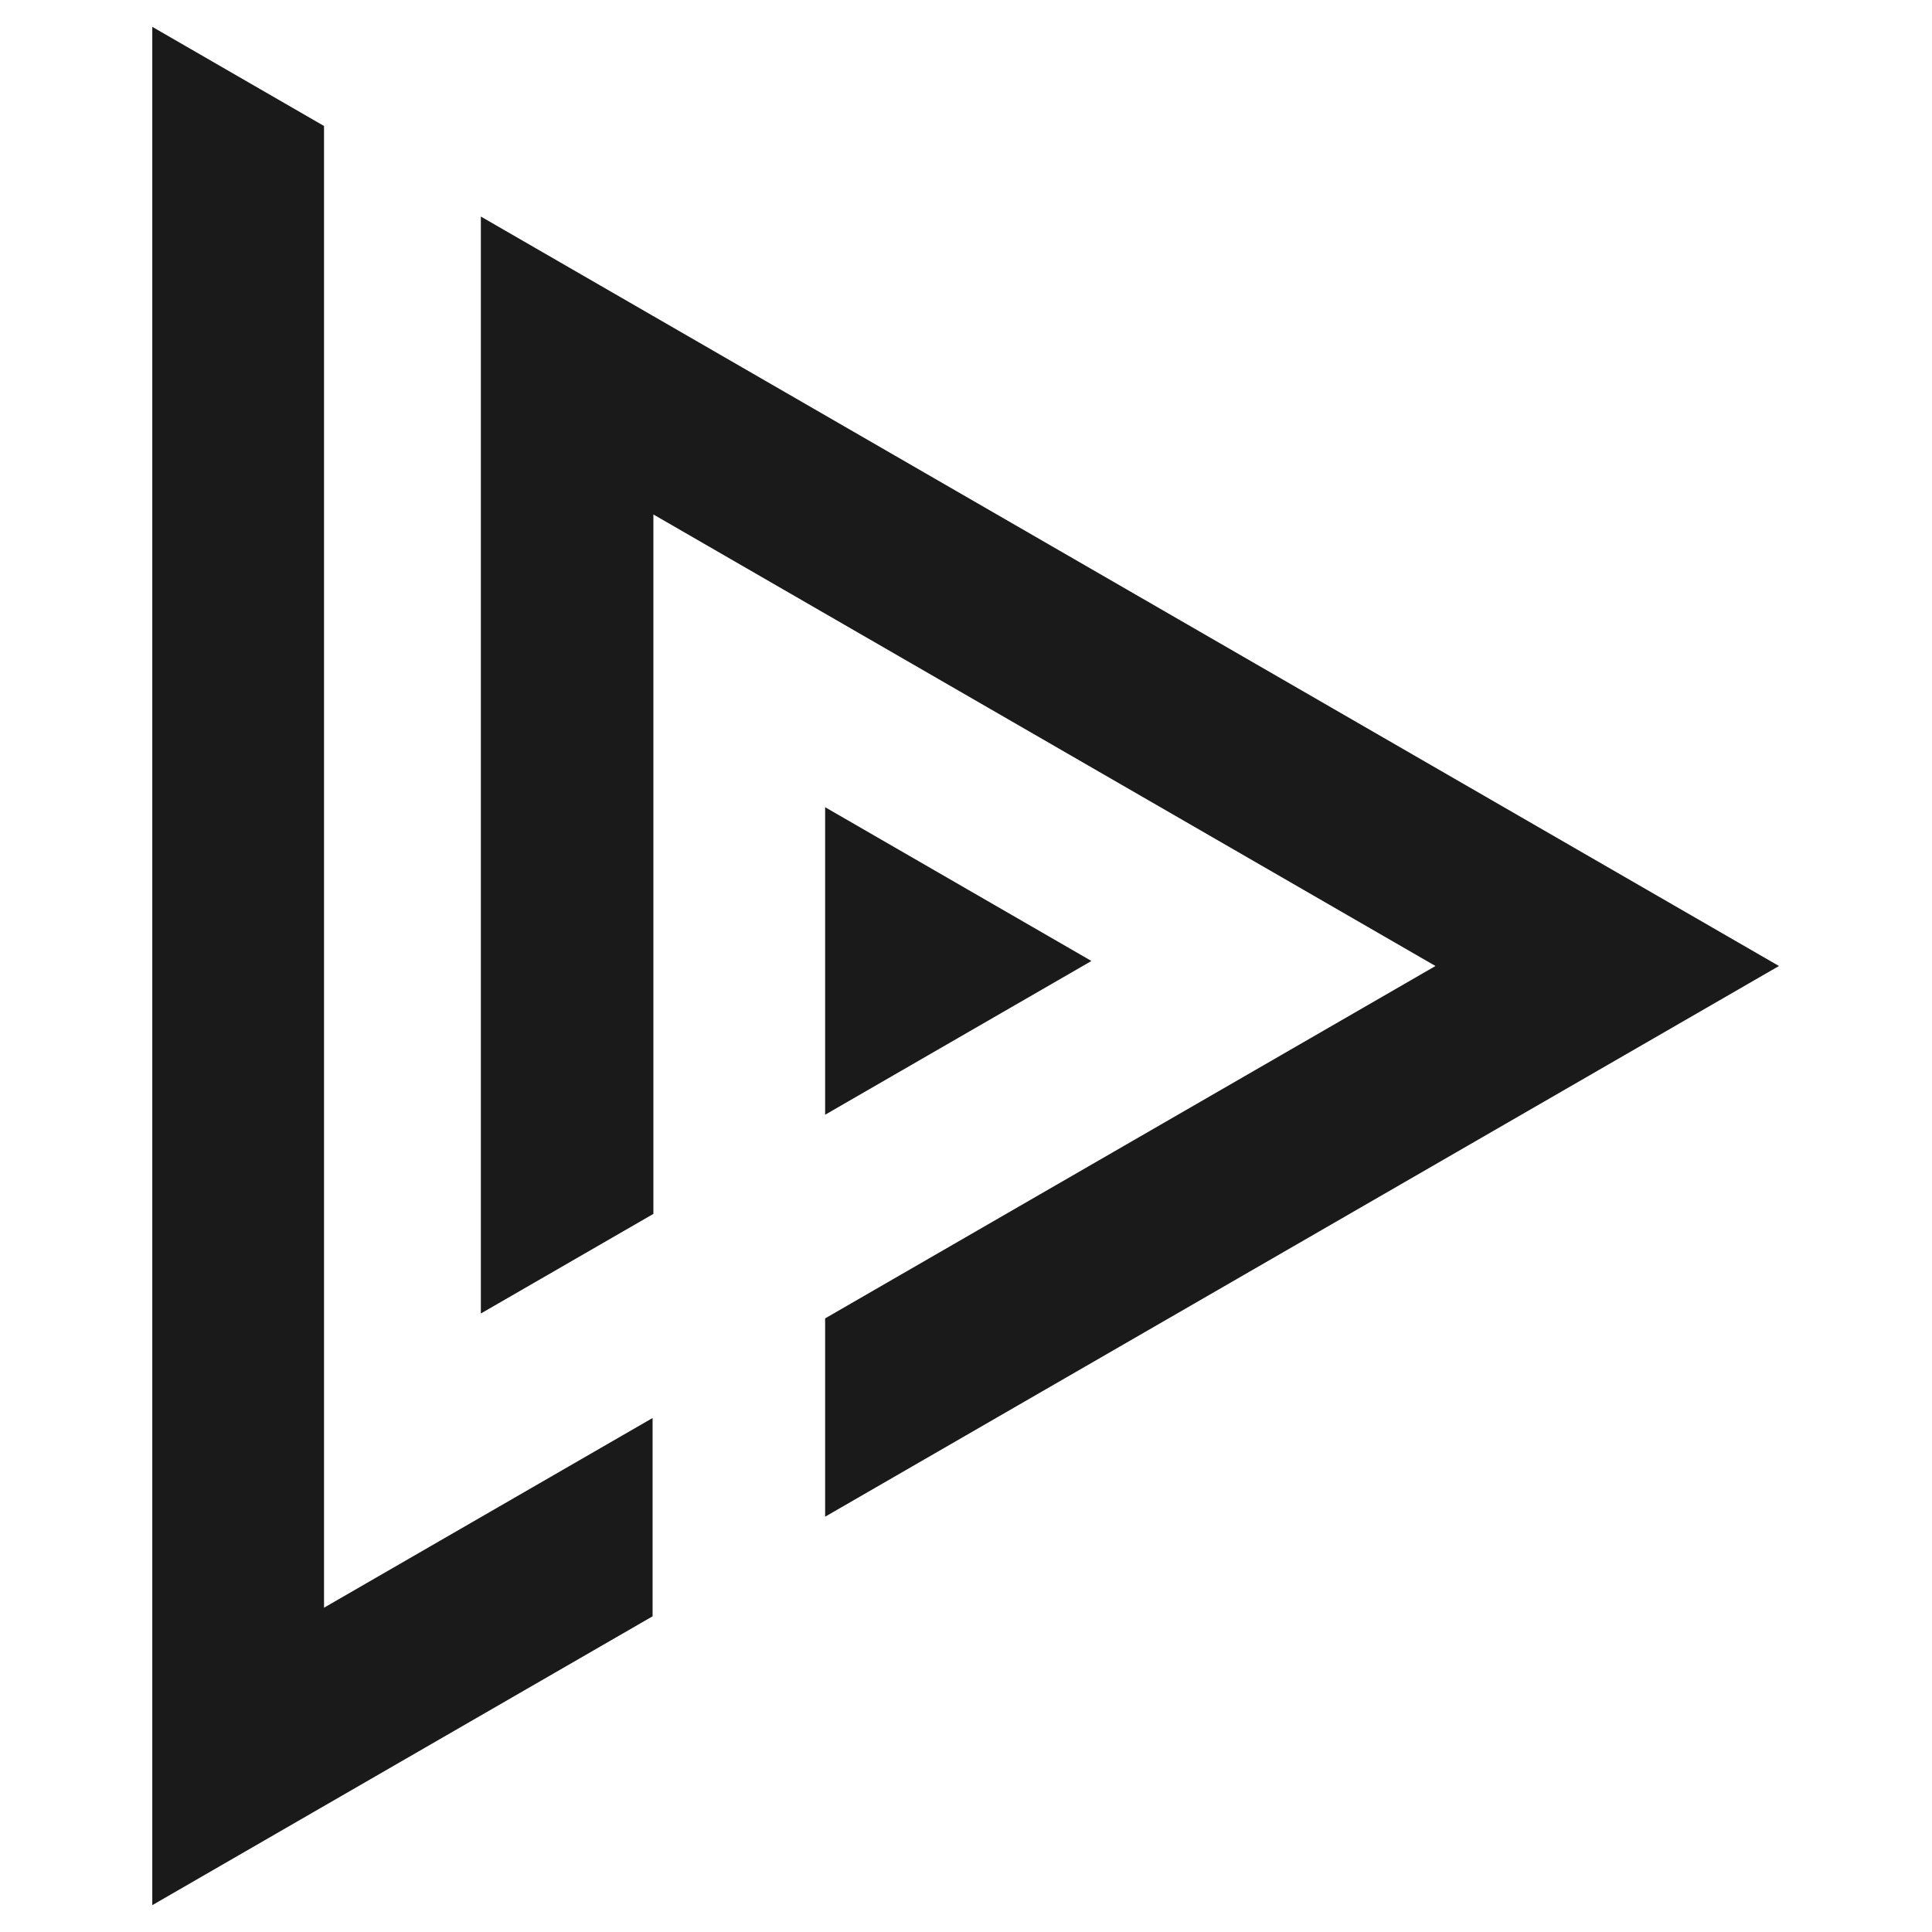
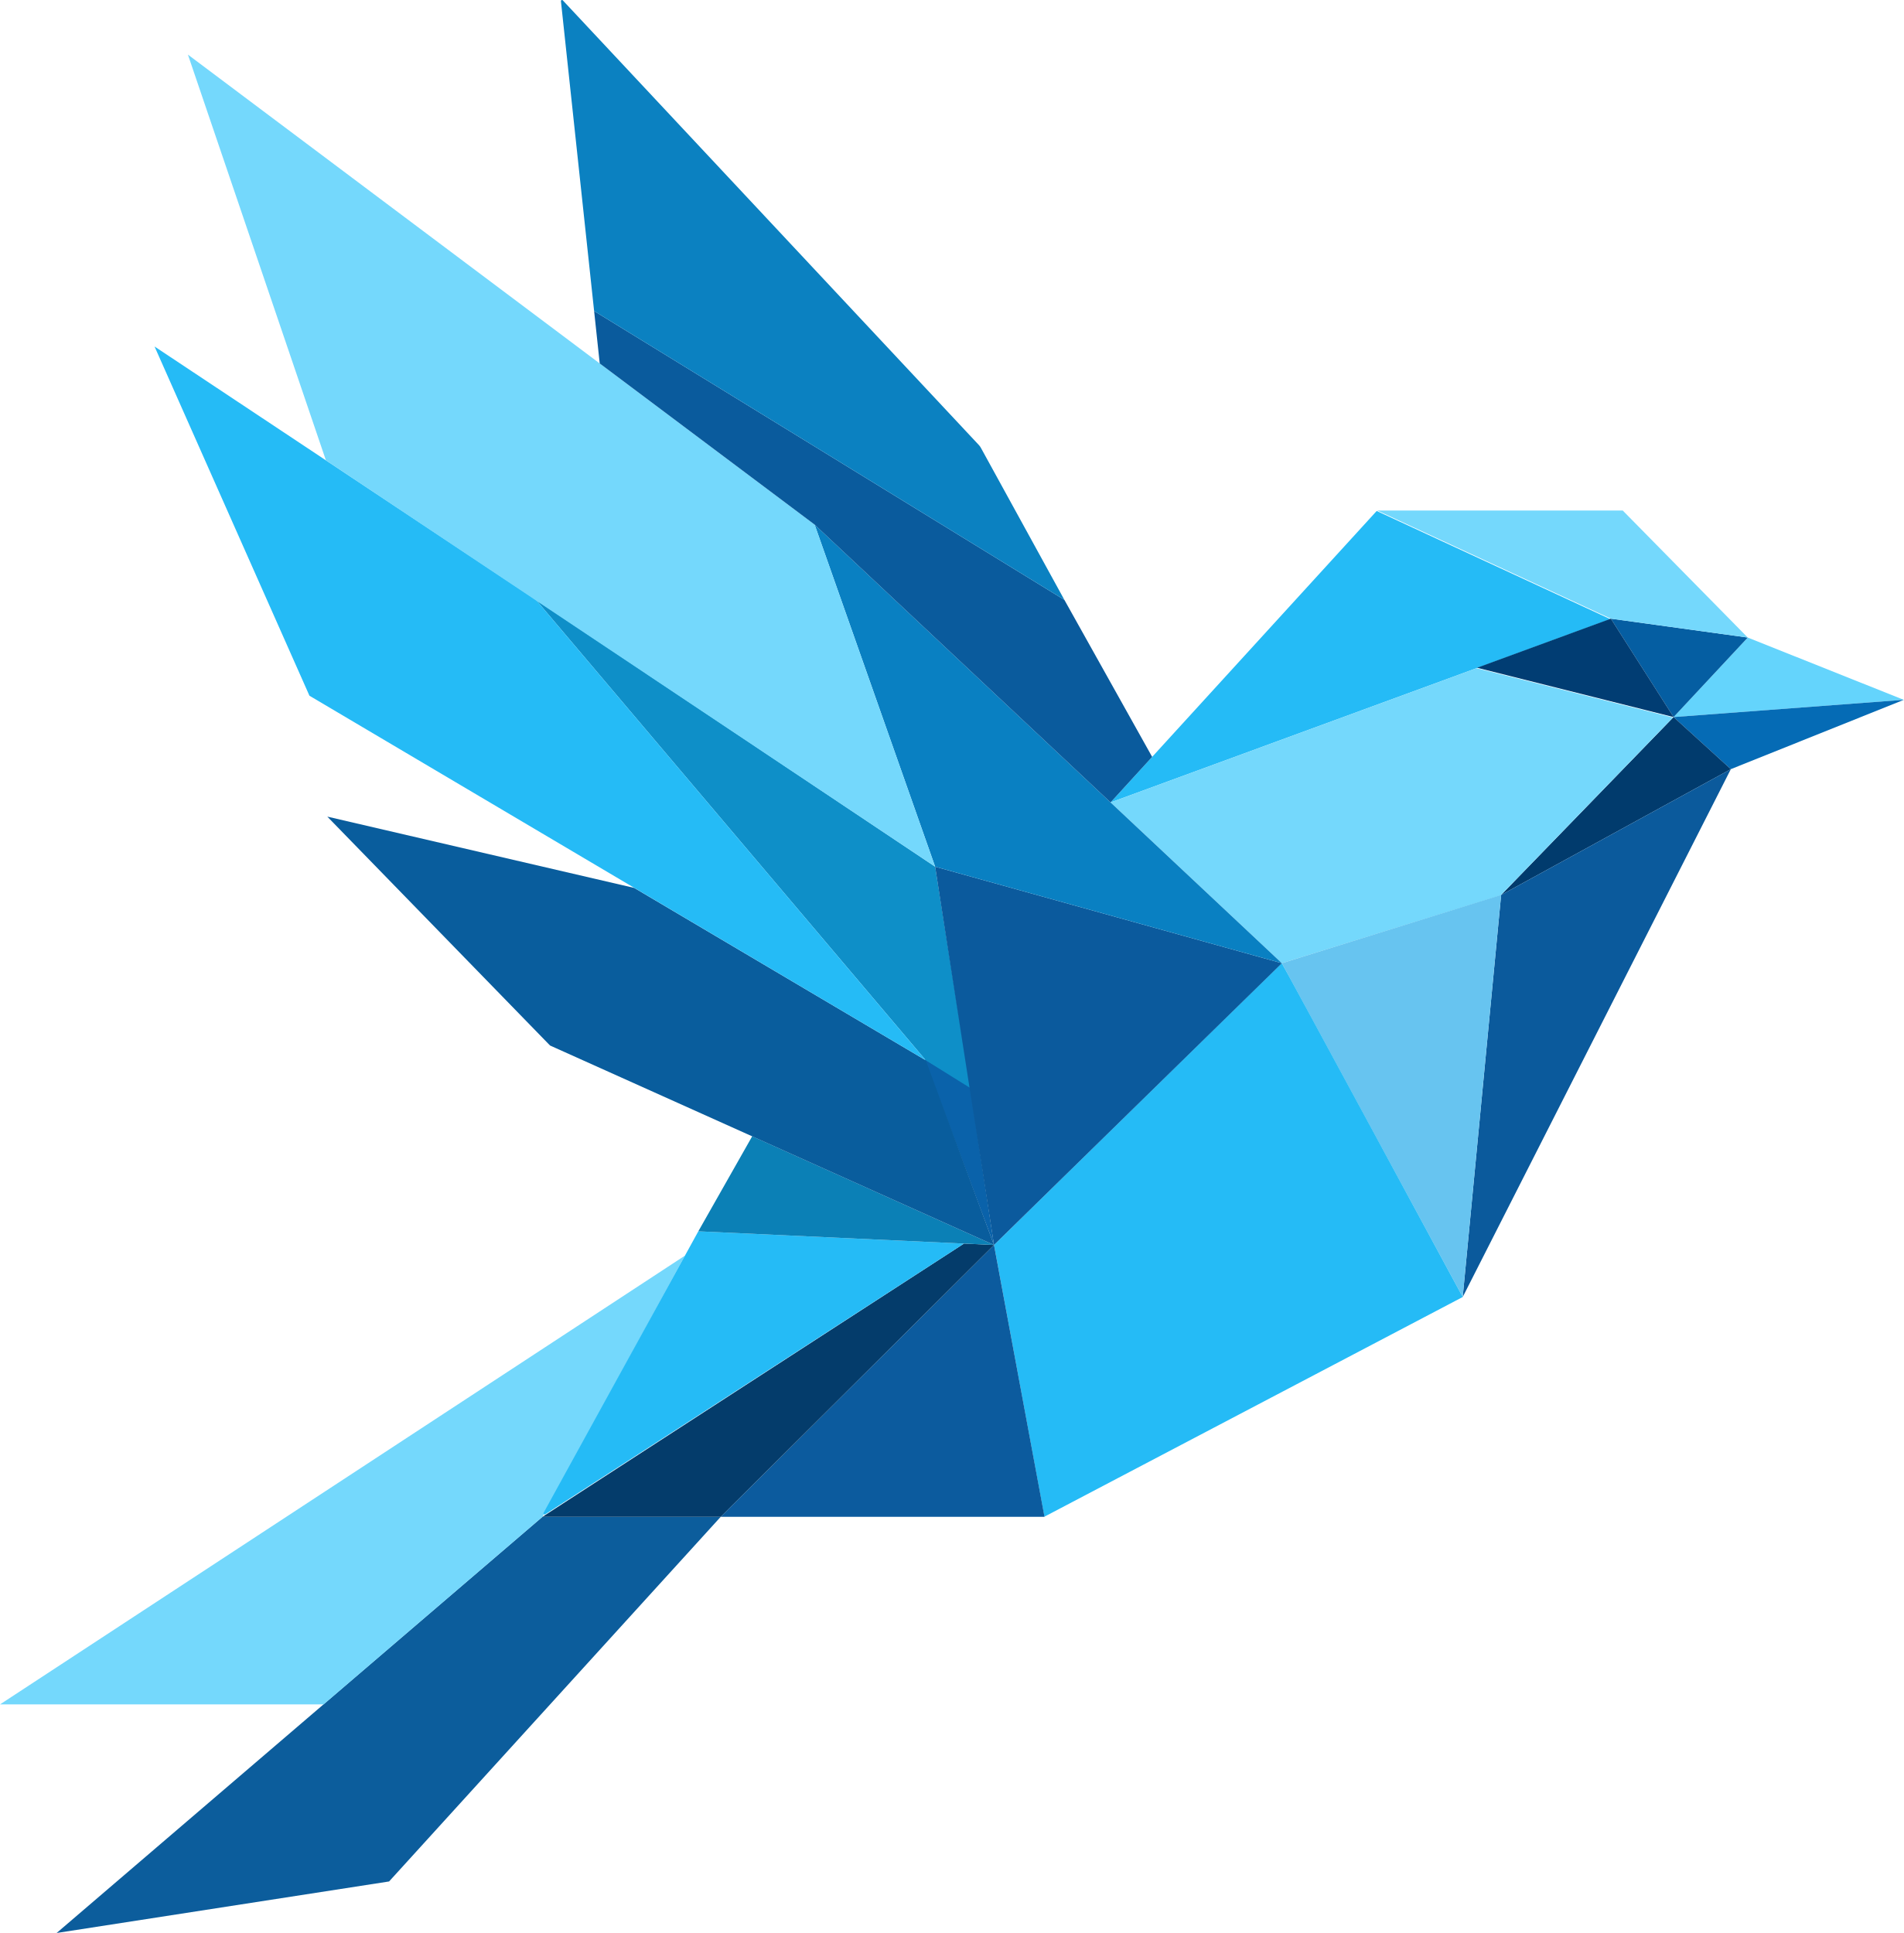
- <svg xmlns="http://www.w3.org/2000/svg" version="1.1" id="svg2" width="2880" height="2880" viewBox="0 0 2880 2880">
-   <defs id="defs6" />
-   <g id="g10" transform="matrix(4.511777, 0, 0, -4.511777, -3433.283, 6312.724)" style="filter: none;">
-     <g id="g12" transform="scale(0.1)">
-       <path d="m 8680.16,13575.4 -567.42,327.6 c 0,-2068.7 -0.01,-4137.33 -0.01,-6205.98 551.01,318.11 1102.02,636.24 1653.02,954.37 V 9306.6 L 8680.16,8679.83 c 0,1631.87 0.02,3263.67 0,4895.57 z M 9768.37,9981 v 2310.9 c 861.33,-497.3 1722.73,-994.6 2584.03,-1491.9 -672.2,-388.1 -1344.4,-776.2 -2016.6,-1164.29 V 8980.5 c 861.3,497.3 1722.7,994.6 2584,1491.9 l 567.5,327.6 -567.5,327.6 c -1050.5,606.5 -2100.9,1213 -3151.43,1819.5 l -2.62,1.5 -567.43,327.6 c 0,-1208.1 0.01,-2416.2 0.01,-3624.32 z m 1447.33,835.6 -879.9,508.1 v -1016.1 z" style="fill:#1a1a1a;fill-opacity:1;fill-rule:evenodd;stroke:none" id="path14" />
-     </g>
+ <svg xmlns="http://www.w3.org/2000/svg" viewBox="0 0 646.164 656.207">
+   <g id="u4f71268b07-Layer_1" data-name="Layer 1">
+     <path d="M645.08 238.013 L587.459 261.111 L496.455 440.305 L354.108 514.919 L244.209 514.919 L131.654 638.712 L20.024 656.019 C19.677 656.073 19.477 655.638 19.744 655.41 L109.652 578.612 L0.629 578.612 C0.393 578.612 0.302 578.305 0.499 578.176 L232.005 427.077 L255.758 385.181 L187.875 354.711 L112.969 277.72 C112.767 277.512 112.961 277.169 113.243 277.234 L216.449 301.215 L105.03 236.18 L52.666 118.109 C52.603 117.968 52.763 117.833 52.892 117.917 L110.665 155.808 L64.336 20.176 C64.167 19.68 64.741 19.264 65.159 19.579 L203.776 123.978 L190.55 0.474 C190.53 0.291 190.754 0.189 190.879 0.323 L332.683 151.909 C332.797 152.031 332.895 152.166 332.976 152.313 L390.775 257.589 L467.459 173.308 L550.769 173.308 L593.204 216.436 L645.08 237.146 C645.471 237.302 645.471 237.857 645.08 238.013 Z" fill="none" />
+     <path d="M19.216 656.207 L184.125 514.919 L244.614 514.919 L132.058 638.712 Z" fill="#0c5d9c" />
+     <path d="M0 578.607 L109.82 578.607 L184.125 514.919 L232.47 426.256 Z" fill="#74d8fc" />
+     <path d="M593.204 216.436 L568.028 243.429 L646.164 237.579 Z" fill="#64d4fc" />
+     <path d="M568.028 243.429 L587.459 261.111 L646.164 237.579 Z" fill="#056bb5" />
+     <path d="M593.204 216.436 L546.739 210.022 L568.028 243.429 Z" fill="#055ea2" />
+     <path d="M546.538 210.174 L376.937 272.405 L467.258 173.46 Z" fill="#25bbf6" />
+     <path d="M593.204 216.436 L546.739 210.022 L467.459 173.308 L550.769 173.308 Z" fill="#74d8fc" />
+     <path d="M546.739 210.022 L568.028 243.429 L501.33 226.684 Z" fill="#013d73" />
+     <path d="M568.028 243.429 L509.499 303.809 L587.459 261.111 Z" fill="#013b6d" />
+     <path d="M509.499 303.809 L496.455 440.305 L587.459 261.111 Z" fill="#0b5a9c" />
+     <path d="M509.298 303.961 L435.073 326.989 L376.937 272.405 L501.13 226.835 L567.827 243.581 Z" fill="#74d8fc" />
+     <path d="M509.499 303.809 L496.455 440.305 L435.073 326.989 Z" fill="#67c4f0" />
+     <path d="M354.475 514.879 L496.455 440.305 C496.455 440.305 435.133 326.853 435.035 326.95 L337.371 422.64 C337.371 422.64 337.371 422.64 337.371 422.64" fill="#25bbf6" />
+     <path d="M337.371 422.64 L354.513 514.919 L244.614 514.919 Z" fill="#0c5b9e" />
+     <path d="M244.614 514.919 L184.125 514.919 L327.181 422.169 L337.371 422.64 Z" fill="#043c6b" />
+     <path d="M185.043 514.081 L327.181 422.169 L237.015 417.999 L184.496 513.571 C184.302 513.922 184.706 514.298 185.043 514.081 Z" fill="#25bbf6" />
+     <path d="M237.015 417.999 L255.301 385.746 L337.371 422.64 Z" fill="#0b80b6" />
+     <path d="M337.371 422.64 L329.268 368.891 L313.755 359.481 Z" fill="#0a62aa" />
+     <path d="M329.34 369.371 L314.224 359.953 L181.96 203.674 L317.394 294.218 Z" fill="#0e8fc8" />
+     <path d="M435.073 326.989 L337.371 422.64 L317.394 294.218 Z" fill="#0b5a9d" />
+     <path d="M435.073 326.989 L276.498 178.103 L317.394 294.218 Z" fill="#0980c2" />
+     <path d="M337.371 422.64 L314.224 359.953 L215.265 301.43 L111.095 277.225 L186.691 354.926 Z" fill="#095d9d" />
+     <path d="M314.224 359.953 L105.03 236.18 L52.453 117.629 L181.96 203.674 Z" fill="#25bbf6" />
+     <path d="M276.498 178.103 L317.394 294.218 L110.618 156.274 L63.777 18.538 Z" fill="#74d8fc" />
+     <path d="M376.937 272.405 L391.051 256.944 L361.259 203.643 L201.647 105.587 L203.553 123.386 L276.498 178.103 Z" fill="#0a5b9d" />
+     <path id="u4f71268b07-_Path_" data-name="&lt;Path&gt;" d="M361.259 203.643 L332.903 151.996 C332.723 151.667 332.502 151.362 332.246 151.089 L191.018 0.118 C190.776 -0.14 190.345 0.057 190.383 0.408 L201.647 105.587 Z" fill="#0b81c1" />
  </g>
</svg>
